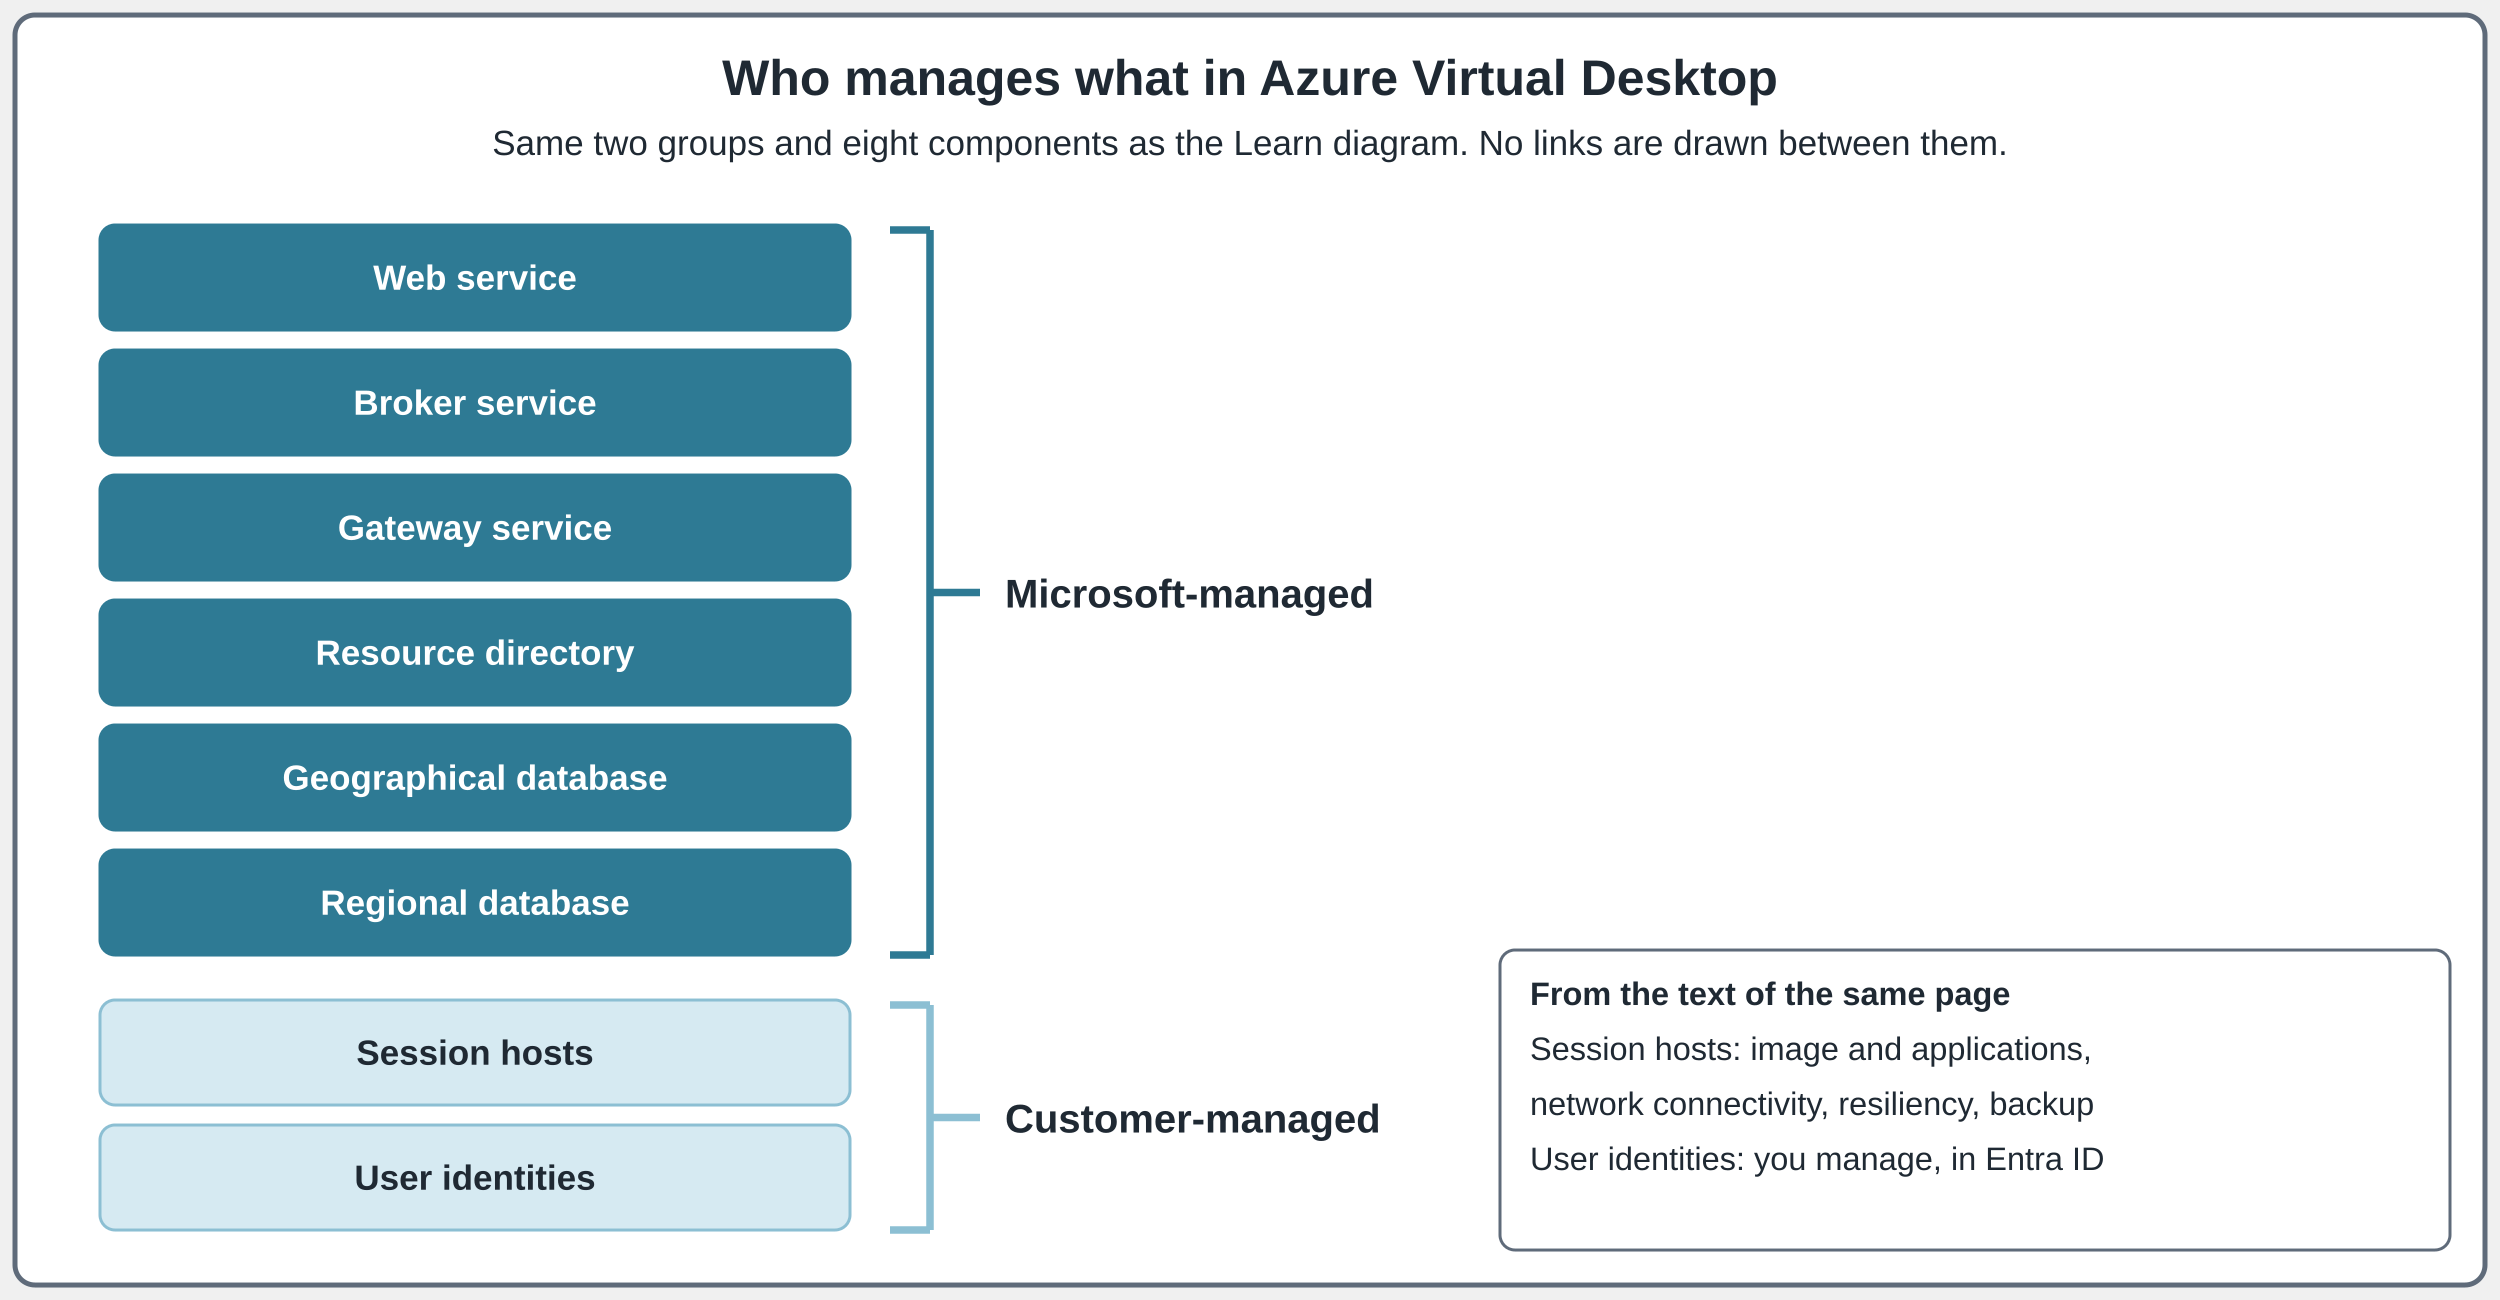
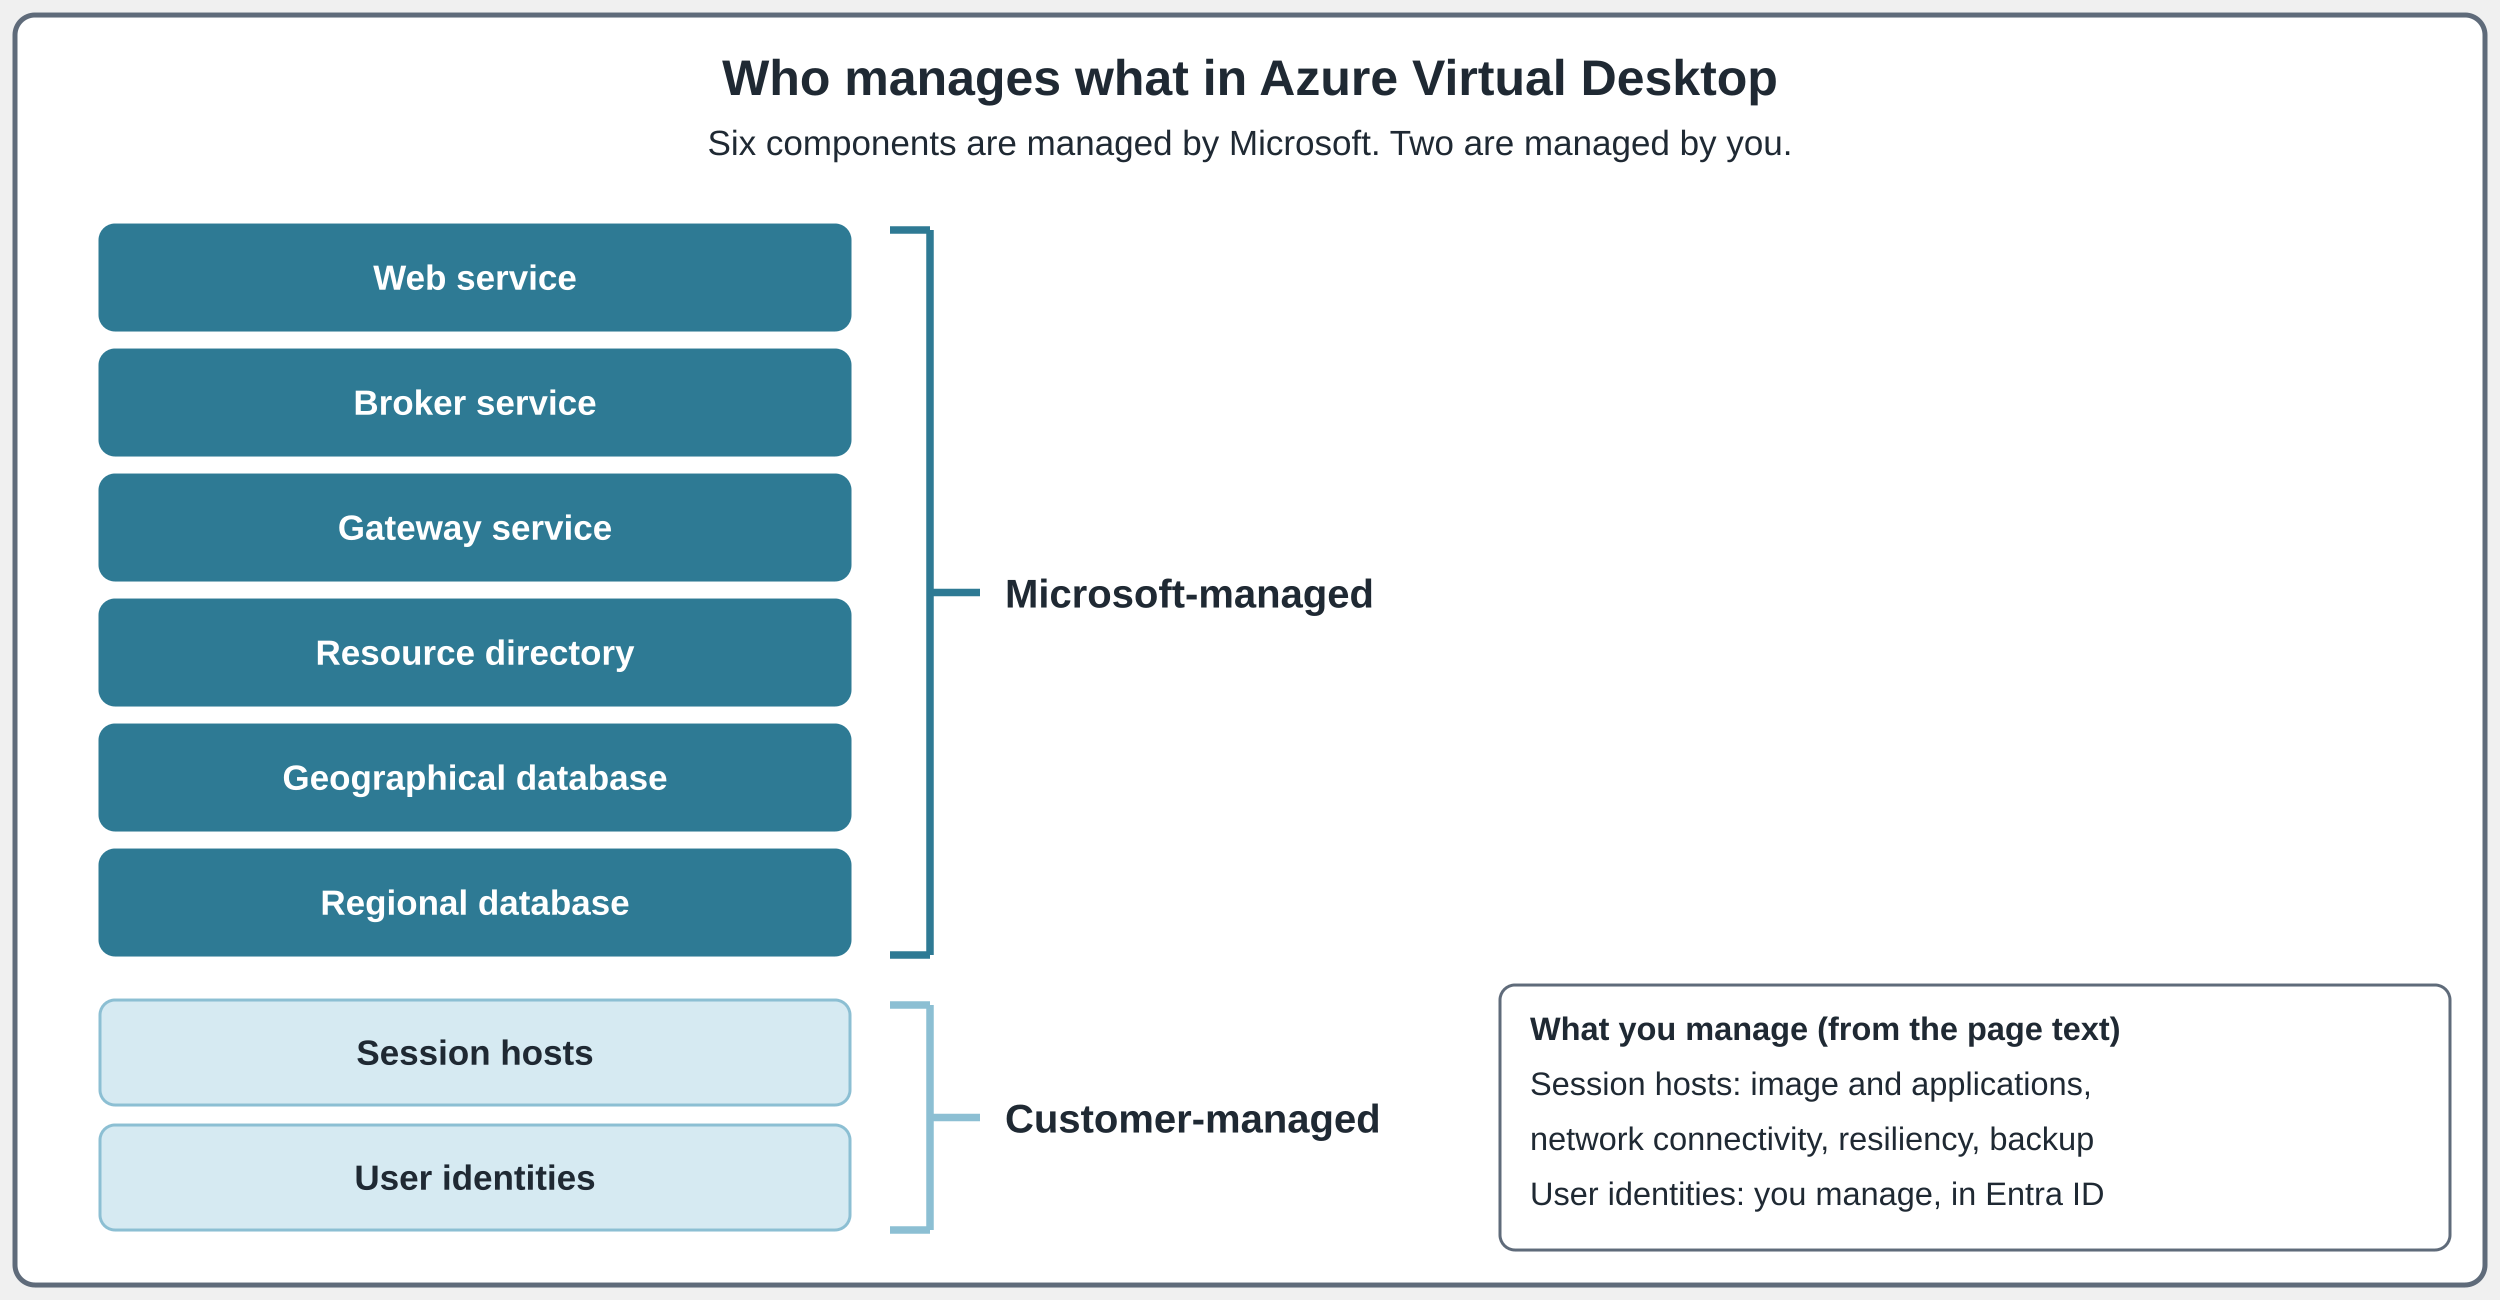
<svg xmlns="http://www.w3.org/2000/svg" viewBox="0 0 1000 520" width="1000" height="520" role="img" aria-labelledby="t d" font-family="Segoe UI, Arial, sans-serif">
  <defs>
    <marker id="arr" viewBox="0 0 10 10" refX="9" refY="5" markerWidth="4" markerHeight="4" orient="auto">
      <path d="M0,0 L10,5 L0,10 z" fill="#3a3a3a" />
    </marker>
  </defs>
  <rect x="6" y="6" width="988" height="508" rx="8" fill="#ffffff" stroke="#5f6b7a" stroke-width="2" />
  <text x="500" y="38" font-size="20" font-weight="600" text-anchor="middle" fill="#1f2933">Who manages what in Azure Virtual Desktop</text>
-   <text x="500" y="62" font-size="14" text-anchor="middle" fill="#1f2933">Same two groups and eight components as the Learn diagram. No links are drawn between them.</text>
+   <text x="500" y="62" font-size="14" text-anchor="middle" fill="#1f2933">Six components are managed by Microsoft. Two are managed by you.</text>
  <rect x="40" y="90" width="300" height="42" rx="6" fill="#2e7a94" stroke="#2e7a94" stroke-width="1.2" />
  <text x="190.0" y="115.9" font-size="14" font-weight="600" text-anchor="middle" fill="#ffffff">Web service</text>
  <rect x="40" y="140" width="300" height="42" rx="6" fill="#2e7a94" stroke="#2e7a94" stroke-width="1.2" />
  <text x="190.0" y="165.9" font-size="14" font-weight="600" text-anchor="middle" fill="#ffffff">Broker service</text>
  <rect x="40" y="190" width="300" height="42" rx="6" fill="#2e7a94" stroke="#2e7a94" stroke-width="1.2" />
  <text x="190.0" y="215.9" font-size="14" font-weight="600" text-anchor="middle" fill="#ffffff">Gateway service</text>
  <rect x="40" y="240" width="300" height="42" rx="6" fill="#2e7a94" stroke="#2e7a94" stroke-width="1.2" />
  <text x="190.0" y="265.9" font-size="14" font-weight="600" text-anchor="middle" fill="#ffffff">Resource directory</text>
  <rect x="40" y="290" width="300" height="42" rx="6" fill="#2e7a94" stroke="#2e7a94" stroke-width="1.2" />
  <text x="190.0" y="315.9" font-size="14" font-weight="600" text-anchor="middle" fill="#ffffff">Geographical database</text>
  <rect x="40" y="340" width="300" height="42" rx="6" fill="#2e7a94" stroke="#2e7a94" stroke-width="1.2" />
  <text x="190.0" y="365.9" font-size="14" font-weight="600" text-anchor="middle" fill="#ffffff">Regional database</text>
  <rect x="40" y="400" width="300" height="42" rx="6" fill="#d6eaf2" stroke="#8cbfd3" stroke-width="1.2" />
  <text x="190.0" y="425.9" font-size="14" font-weight="600" text-anchor="middle" fill="#1f2933">Session hosts</text>
  <rect x="40" y="450" width="300" height="42" rx="6" fill="#d6eaf2" stroke="#8cbfd3" stroke-width="1.2" />
  <text x="190.0" y="475.9" font-size="14" font-weight="600" text-anchor="middle" fill="#1f2933">User identities</text>
  <line x1="356" y1="92" x2="372" y2="92" stroke="#2e7a94" stroke-width="3" />
  <line x1="372" y1="92" x2="372" y2="382" stroke="#2e7a94" stroke-width="3" />
  <line x1="356" y1="382" x2="372" y2="382" stroke="#2e7a94" stroke-width="3" />
  <line x1="372" y1="237" x2="392" y2="237" stroke="#2e7a94" stroke-width="3" />
  <text x="402" y="243" font-size="16" font-weight="600" text-anchor="start" fill="#1f2933">Microsoft-managed</text>
  <line x1="356" y1="402" x2="372" y2="402" stroke="#8cbfd3" stroke-width="3" />
  <line x1="372" y1="402" x2="372" y2="492" stroke="#8cbfd3" stroke-width="3" />
  <line x1="356" y1="492" x2="372" y2="492" stroke="#8cbfd3" stroke-width="3" />
  <line x1="372" y1="447" x2="392" y2="447" stroke="#8cbfd3" stroke-width="3" />
  <text x="402" y="453" font-size="16" font-weight="600" text-anchor="start" fill="#1f2933">Customer-managed</text>
-   <rect x="600" y="380" width="380" height="120" rx="6" fill="#ffffff" stroke="#5f6b7a" stroke-width="1.2" />
-   <text x="612" y="402" font-size="13" font-weight="600" text-anchor="start" fill="#1f2933">From the text of the same page</text>
-   <text x="612" y="424" font-size="13" text-anchor="start" fill="#1f2933">Session hosts: image and applications,</text>
-   <text x="612" y="446" font-size="13" text-anchor="start" fill="#1f2933">network connectivity, resiliency, backup</text>
-   <text x="612" y="468" font-size="13" text-anchor="start" fill="#1f2933">User identities: you manage, in Entra ID</text>
+   <rect x="600" y="394" width="380" height="106" rx="6" fill="#ffffff" stroke="#5f6b7a" stroke-width="1.2" />
+   <text x="612" y="416" font-size="13" font-weight="600" text-anchor="start" fill="#1f2933">What you manage (from the page text)</text>
+   <text x="612" y="438" font-size="13" text-anchor="start" fill="#1f2933">Session hosts: image and applications,</text>
+   <text x="612" y="460" font-size="13" text-anchor="start" fill="#1f2933">network connectivity, resiliency, backup</text>
+   <text x="612" y="482" font-size="13" text-anchor="start" fill="#1f2933">User identities: you manage, in Entra ID</text>
</svg>
